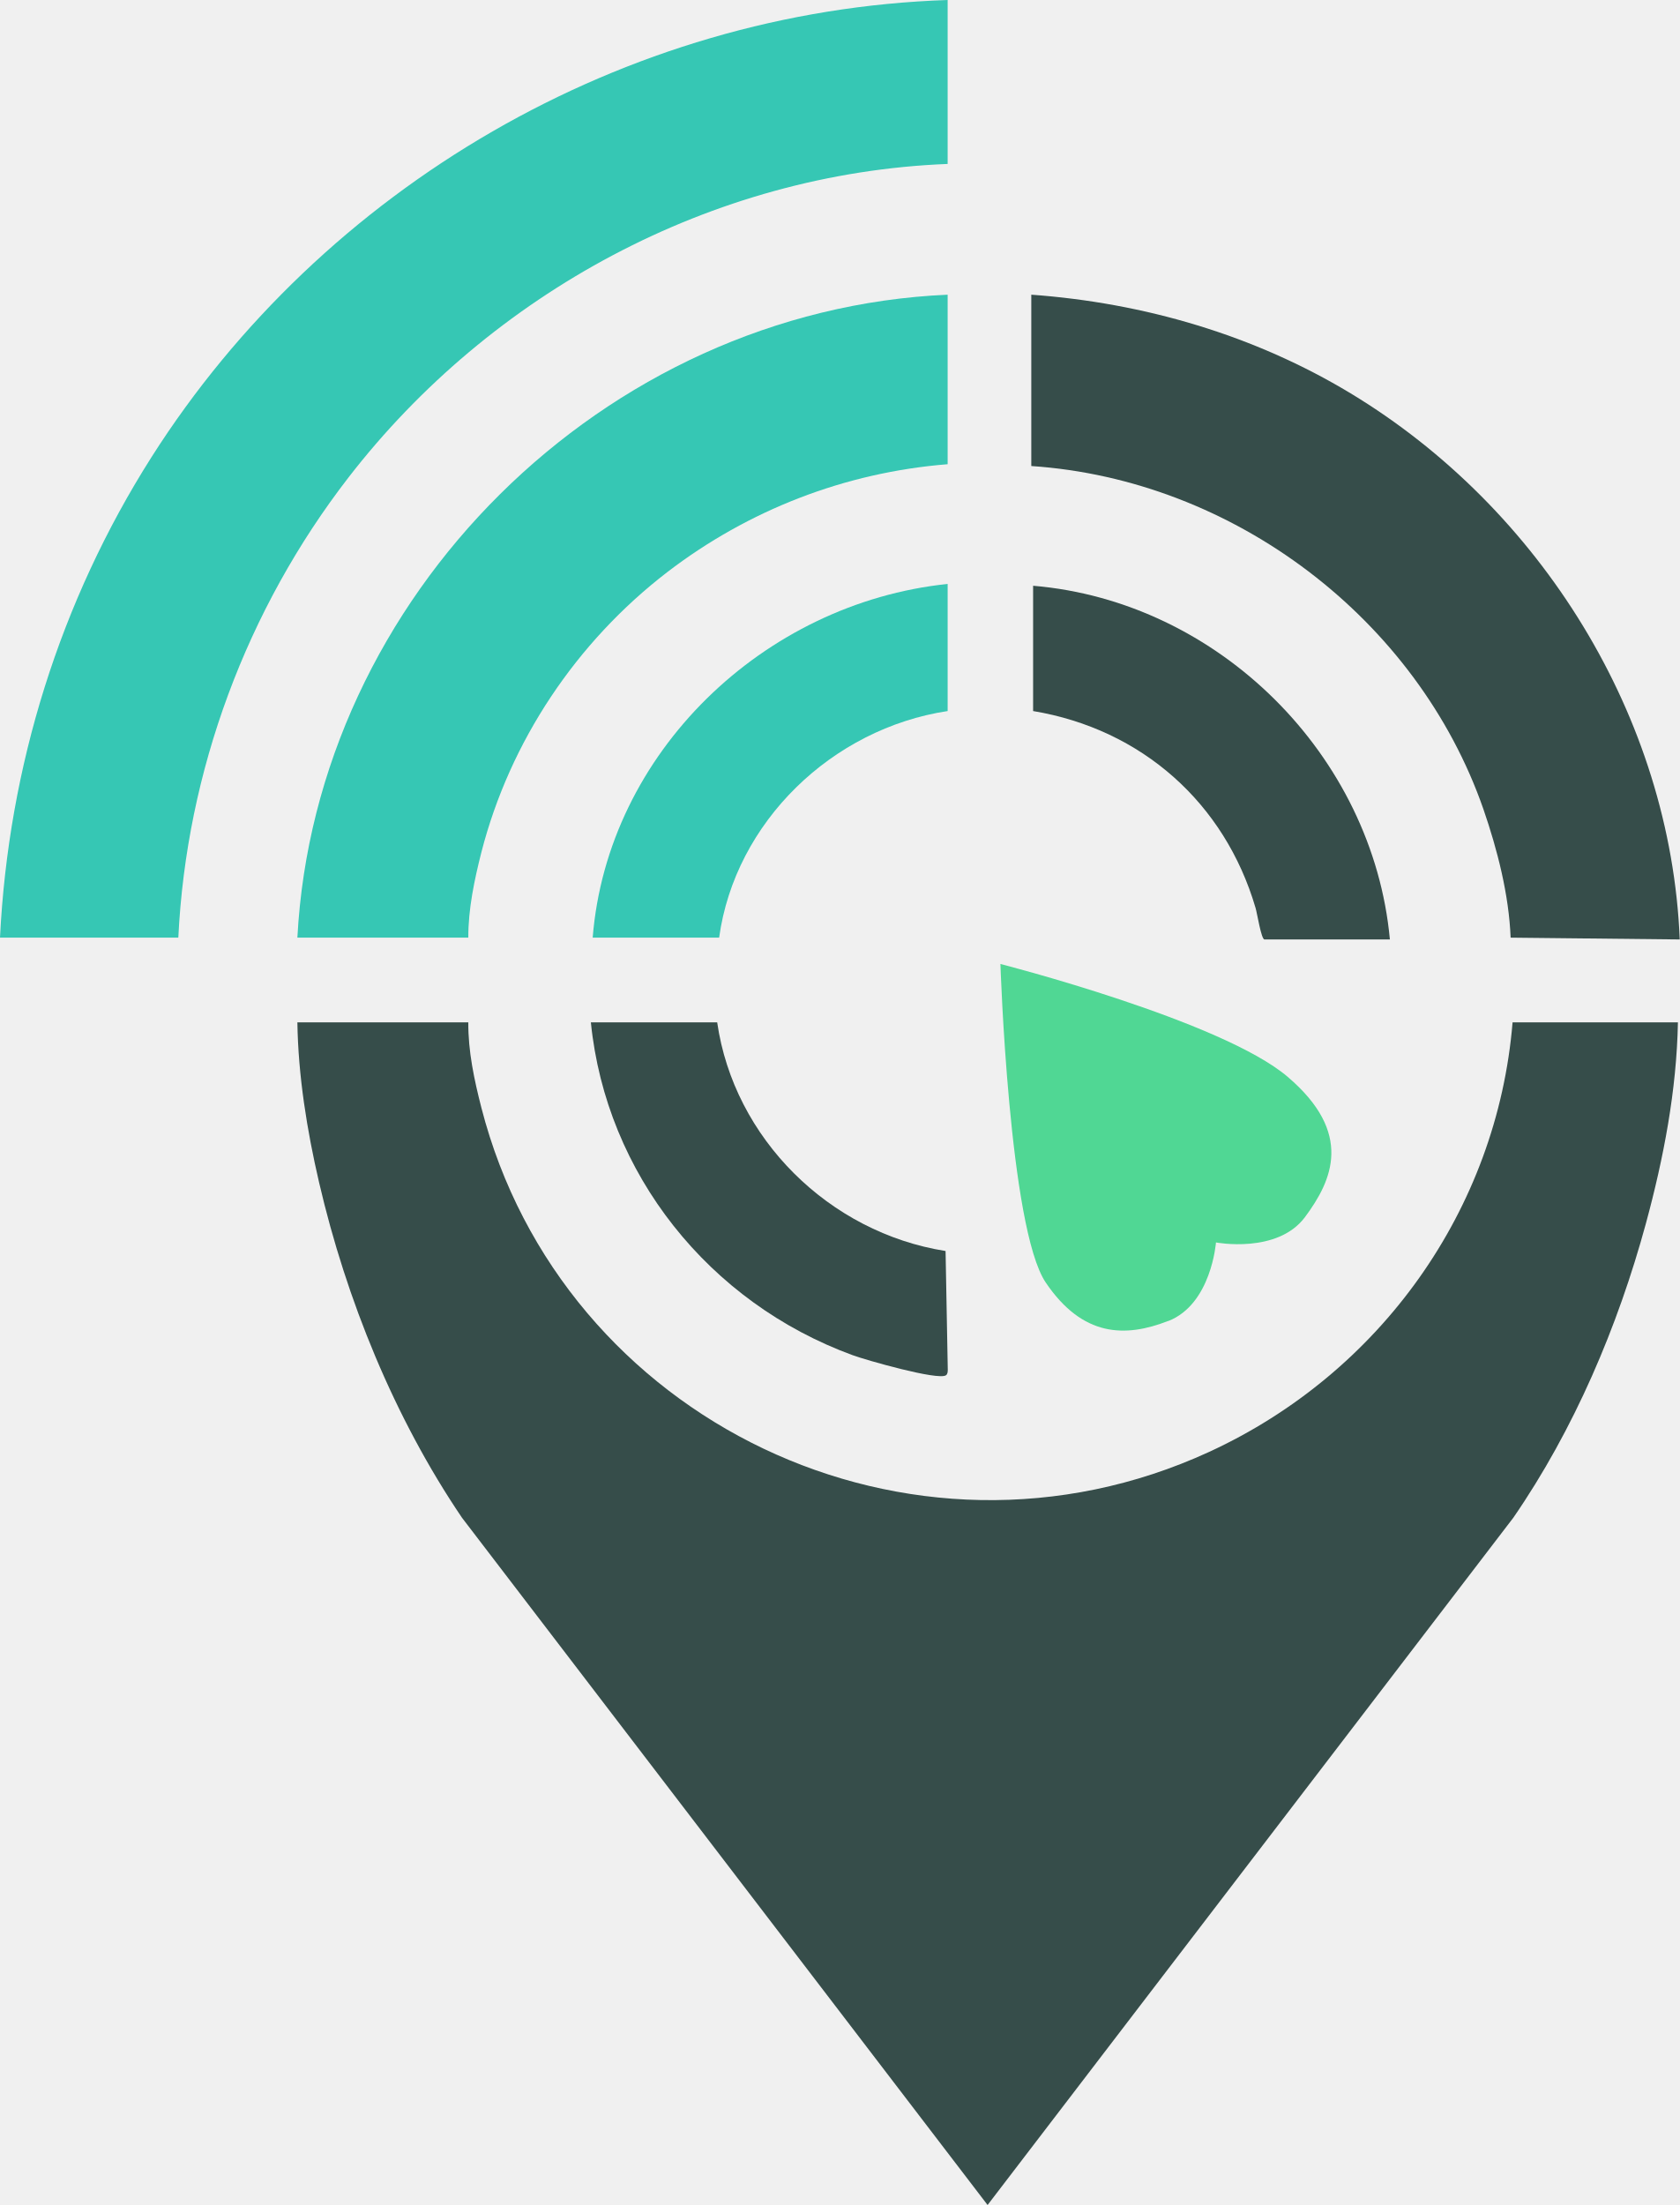
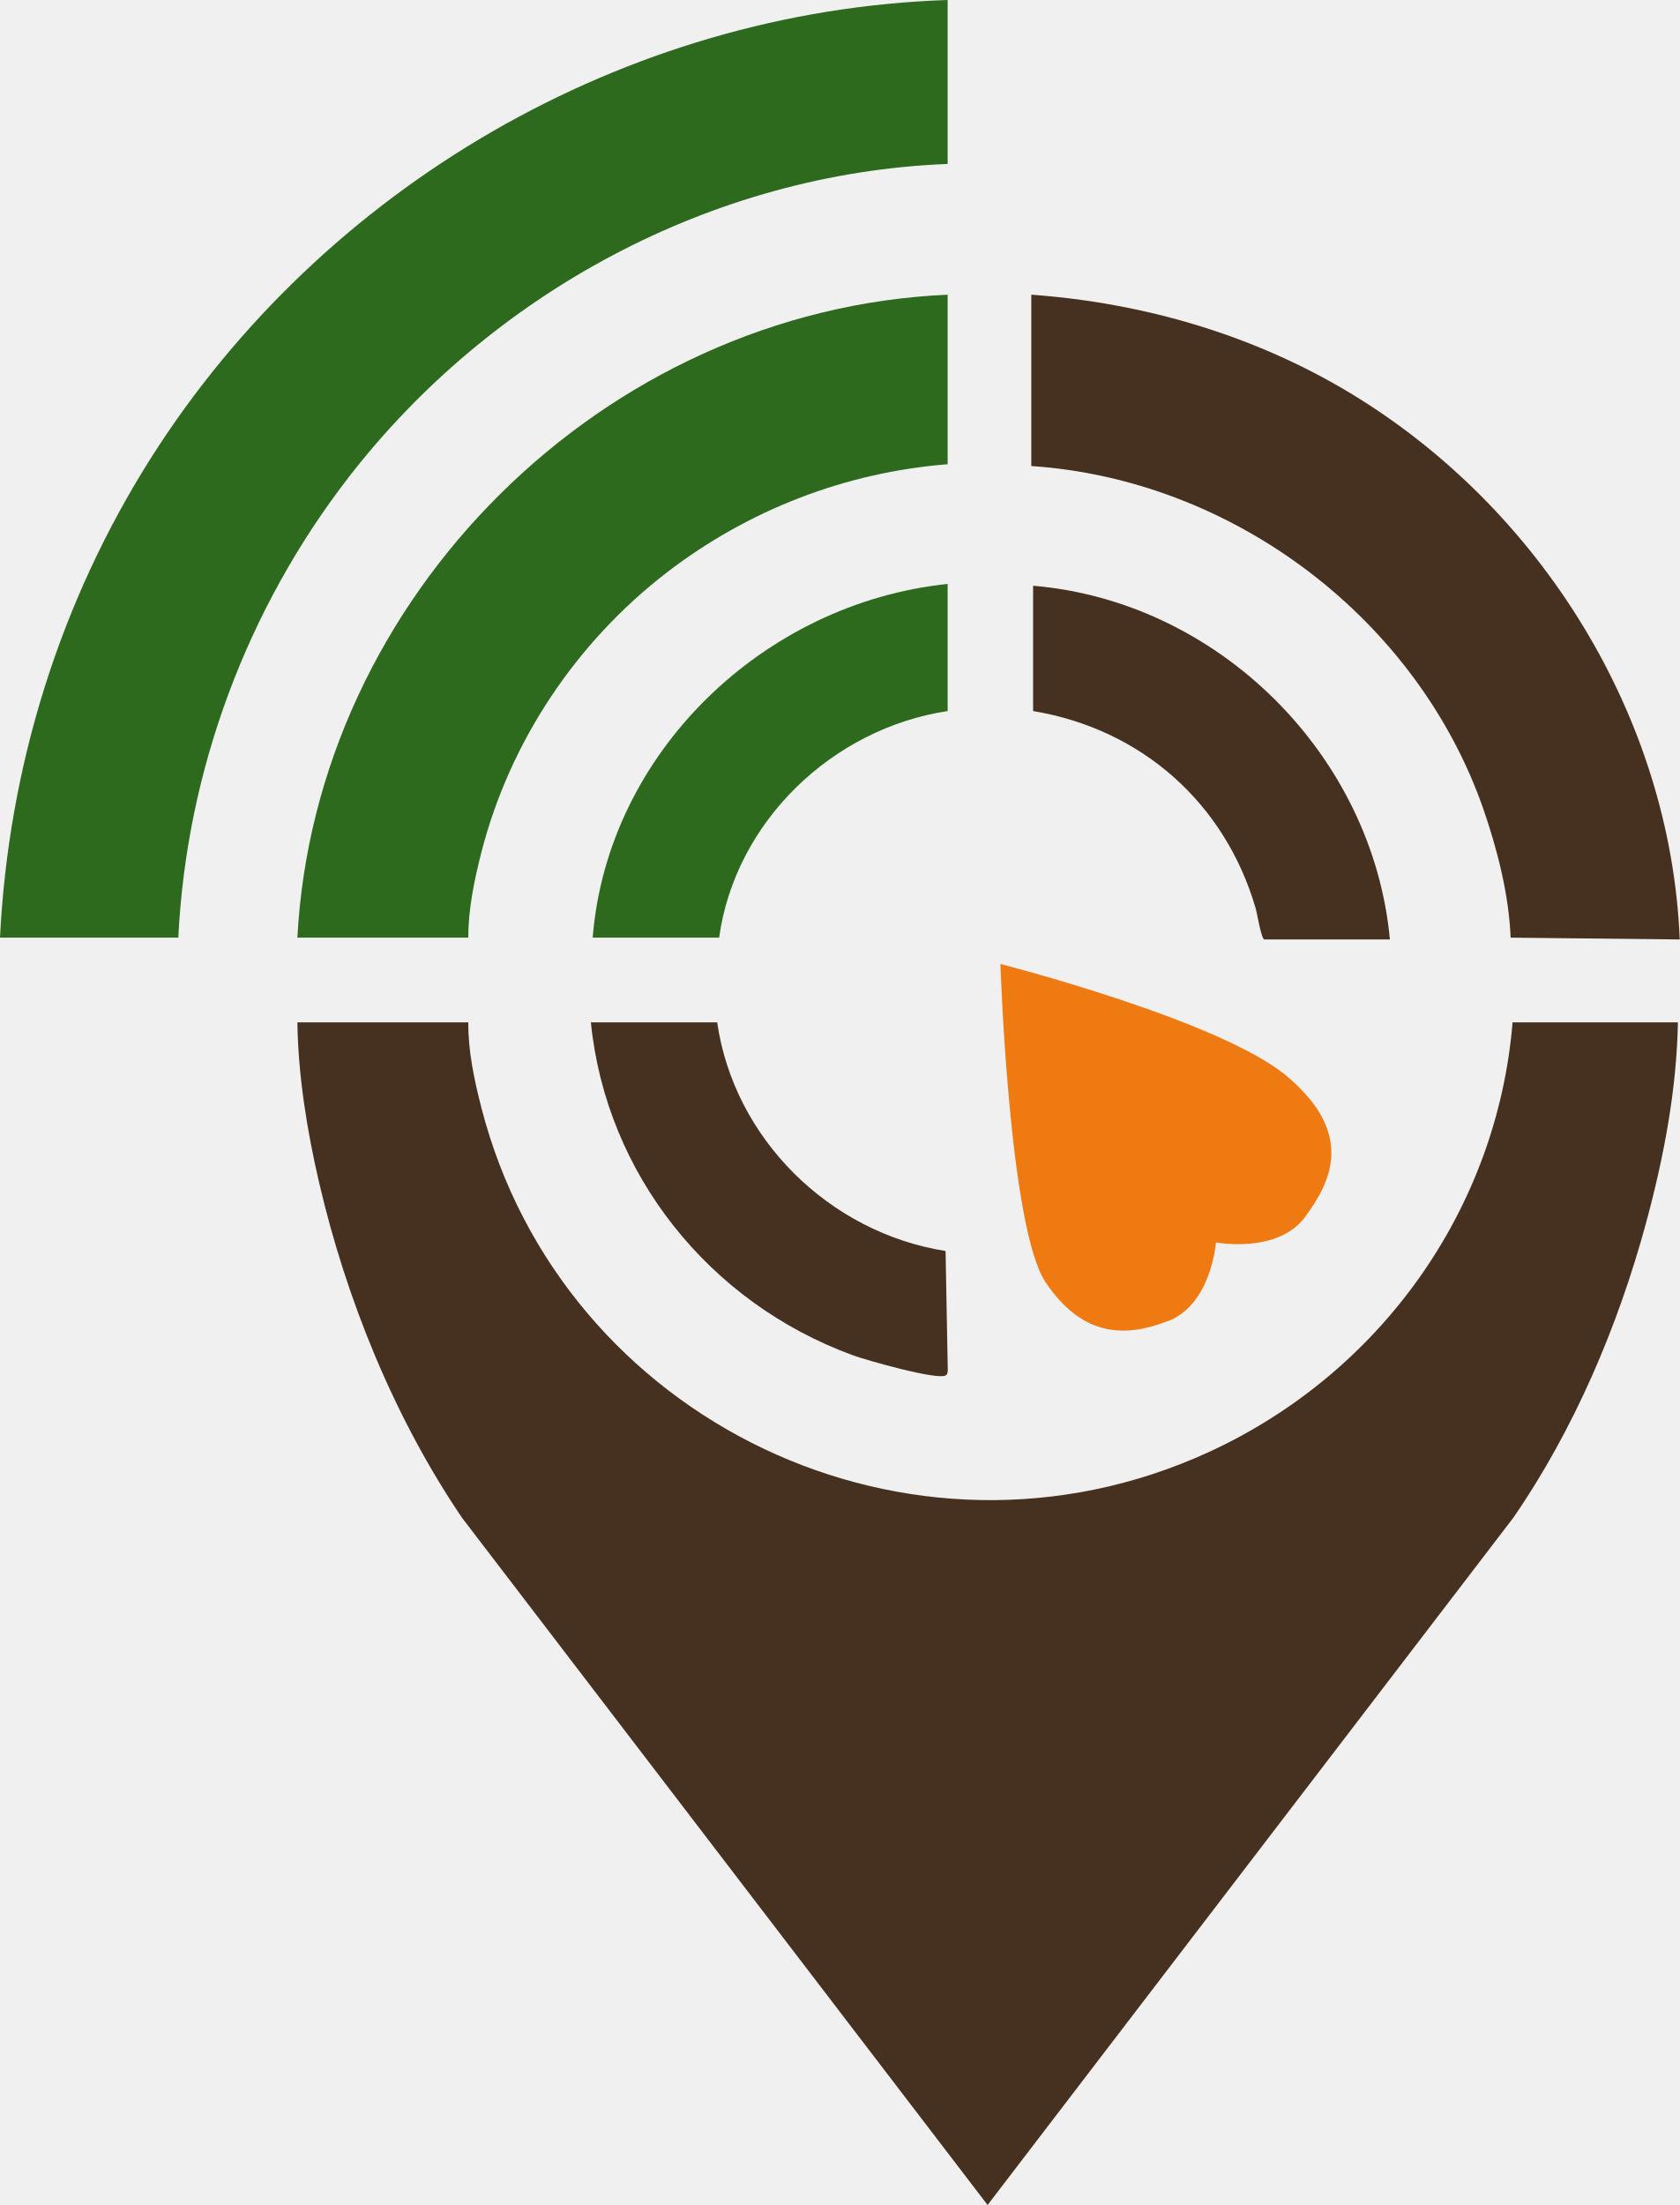
- <svg xmlns="http://www.w3.org/2000/svg" preserveAspectRatio="none" overflow="visible" style="display: block;" width="12.952" height="17" viewBox="0 0 12.952 17" fill="none">
+ <svg xmlns="http://www.w3.org/2000/svg" width="12.952" height="17" viewBox="0 0 12.952 17" fill="none">
  <g id="Icon" clip-path="url(#clip0_0_134)">
-     <path id="Vector" d="M3.611 7.882C3.609 8.104 3.657 8.327 3.712 8.541C4.333 10.953 7.021 12.252 9.323 11.194C10.642 10.587 11.544 9.327 11.663 7.882H12.938C12.928 8.407 12.828 8.928 12.691 9.433C12.475 10.227 12.137 11.022 11.669 11.701L7.615 17L3.562 11.701C3.041 10.932 2.67 10.019 2.46 9.115C2.367 8.715 2.299 8.292 2.293 7.882H3.611L3.611 7.882Z" fill="#364D4A" />
-     <path id="Vector_2" d="M7.307 0V1.264C5.488 1.335 3.785 2.262 2.688 3.68C1.902 4.696 1.437 5.945 1.375 7.229H0C0.065 5.912 0.462 4.636 1.169 3.523C2.49 1.445 4.811 0.083 7.307 0Z" fill="#36C7B4" />
-     <path id="Vector_3" d="M7.952 2.272C8.822 2.335 9.672 2.584 10.415 3.033C11.881 3.919 12.882 5.529 12.952 7.243L11.648 7.229C11.635 6.898 11.546 6.551 11.438 6.238C10.929 4.775 9.515 3.698 7.952 3.593V2.273V2.272Z" fill="#364D4A" />
-     <path id="Vector_4" d="M7.307 2.272V3.579C6.516 3.642 5.77 3.932 5.145 4.411C4.444 4.95 3.932 5.715 3.712 6.57C3.658 6.783 3.61 7.008 3.611 7.229H2.293C2.432 4.603 4.651 2.389 7.307 2.272H7.307Z" fill="#36C7B4" />
-     <path id="Vector_5" d="M10.717 7.243H9.75C9.725 7.243 9.693 7.037 9.681 6.999C9.444 6.192 8.805 5.622 7.966 5.482V4.516C9.4 4.637 10.586 5.826 10.717 7.243V7.243Z" fill="#364D4A" />
-     <path id="Vector_6" d="M7.307 4.502V5.482C6.416 5.617 5.668 6.337 5.545 7.229H4.57C4.684 5.805 5.886 4.65 7.307 4.502V4.502Z" fill="#36C7B4" />
-     <path id="Vector_7" d="M5.53 7.882C5.659 8.777 6.393 9.503 7.291 9.645L7.308 10.56C7.308 10.575 7.307 10.594 7.294 10.603C7.233 10.645 6.674 10.485 6.574 10.448C5.468 10.043 4.674 9.052 4.556 7.882H5.53Z" fill="#364D4A" />
-     <path id="Vector_8" d="M9.008 10.185C9.341 10.055 9.376 9.579 9.376 9.579C9.376 9.579 9.849 9.669 10.062 9.384C10.274 9.099 10.437 8.736 9.93 8.303C9.423 7.869 7.714 7.432 7.714 7.432C7.714 7.432 7.78 9.471 8.064 9.889C8.348 10.308 8.676 10.314 9.008 10.184V10.185Z" fill="#50D794" />
+     <path id="Vector" d="M3.611 7.882C3.609 8.104 3.657 8.327 3.712 8.541C4.333 10.953 7.021 12.252 9.323 11.194C10.642 10.587 11.544 9.327 11.663 7.882H12.938C12.928 8.407 12.828 8.928 12.691 9.433C12.475 10.227 12.137 11.022 11.669 11.701L7.615 17L3.562 11.701C3.041 10.932 2.67 10.019 2.46 9.115C2.367 8.715 2.299 8.292 2.293 7.882H3.611L3.611 7.882Z" fill="#46301f" />
+     <path id="Vector_2" d="M7.307 0V1.264C5.488 1.335 3.785 2.262 2.688 3.68C1.902 4.696 1.437 5.945 1.375 7.229H0C0.065 5.912 0.462 4.636 1.169 3.523C2.49 1.445 4.811 0.083 7.307 0Z" fill="#2d6a1e" />
+     <path id="Vector_3" d="M7.952 2.272C8.822 2.335 9.672 2.584 10.415 3.033C11.881 3.919 12.882 5.529 12.952 7.243L11.648 7.229C11.635 6.898 11.546 6.551 11.438 6.238C10.929 4.775 9.515 3.698 7.952 3.593V2.273V2.272Z" fill="#46301f" />
+     <path id="Vector_4" d="M7.307 2.272V3.579C6.516 3.642 5.77 3.932 5.145 4.411C4.444 4.95 3.932 5.715 3.712 6.57C3.658 6.783 3.61 7.008 3.611 7.229H2.293C2.432 4.603 4.651 2.389 7.307 2.272H7.307Z" fill="#2d6a1e" />
+     <path id="Vector_5" d="M10.717 7.243H9.75C9.725 7.243 9.693 7.037 9.681 6.999C9.444 6.192 8.805 5.622 7.966 5.482V4.516C9.4 4.637 10.586 5.826 10.717 7.243V7.243Z" fill="#46301f" />
+     <path id="Vector_6" d="M7.307 4.502V5.482C6.416 5.617 5.668 6.337 5.545 7.229H4.57C4.684 5.805 5.886 4.65 7.307 4.502V4.502Z" fill="#2d6a1e" />
+     <path id="Vector_7" d="M5.53 7.882C5.659 8.777 6.393 9.503 7.291 9.645L7.308 10.56C7.308 10.575 7.307 10.594 7.294 10.603C7.233 10.645 6.674 10.485 6.574 10.448C5.468 10.043 4.674 9.052 4.556 7.882H5.53Z" fill="#46301f" />
+     <path id="Vector_8" d="M9.008 10.185C9.341 10.055 9.376 9.579 9.376 9.579C9.376 9.579 9.849 9.669 10.062 9.384C10.274 9.099 10.437 8.736 9.93 8.303C9.423 7.869 7.714 7.432 7.714 7.432C7.714 7.432 7.78 9.471 8.064 9.889C8.348 10.308 8.676 10.314 9.008 10.184V10.185Z" fill="#f07a12" />
  </g>
  <defs>
    <clipPath id="clip0_0_134">
      <rect width="12.952" height="17" fill="white" />
    </clipPath>
  </defs>
</svg>
